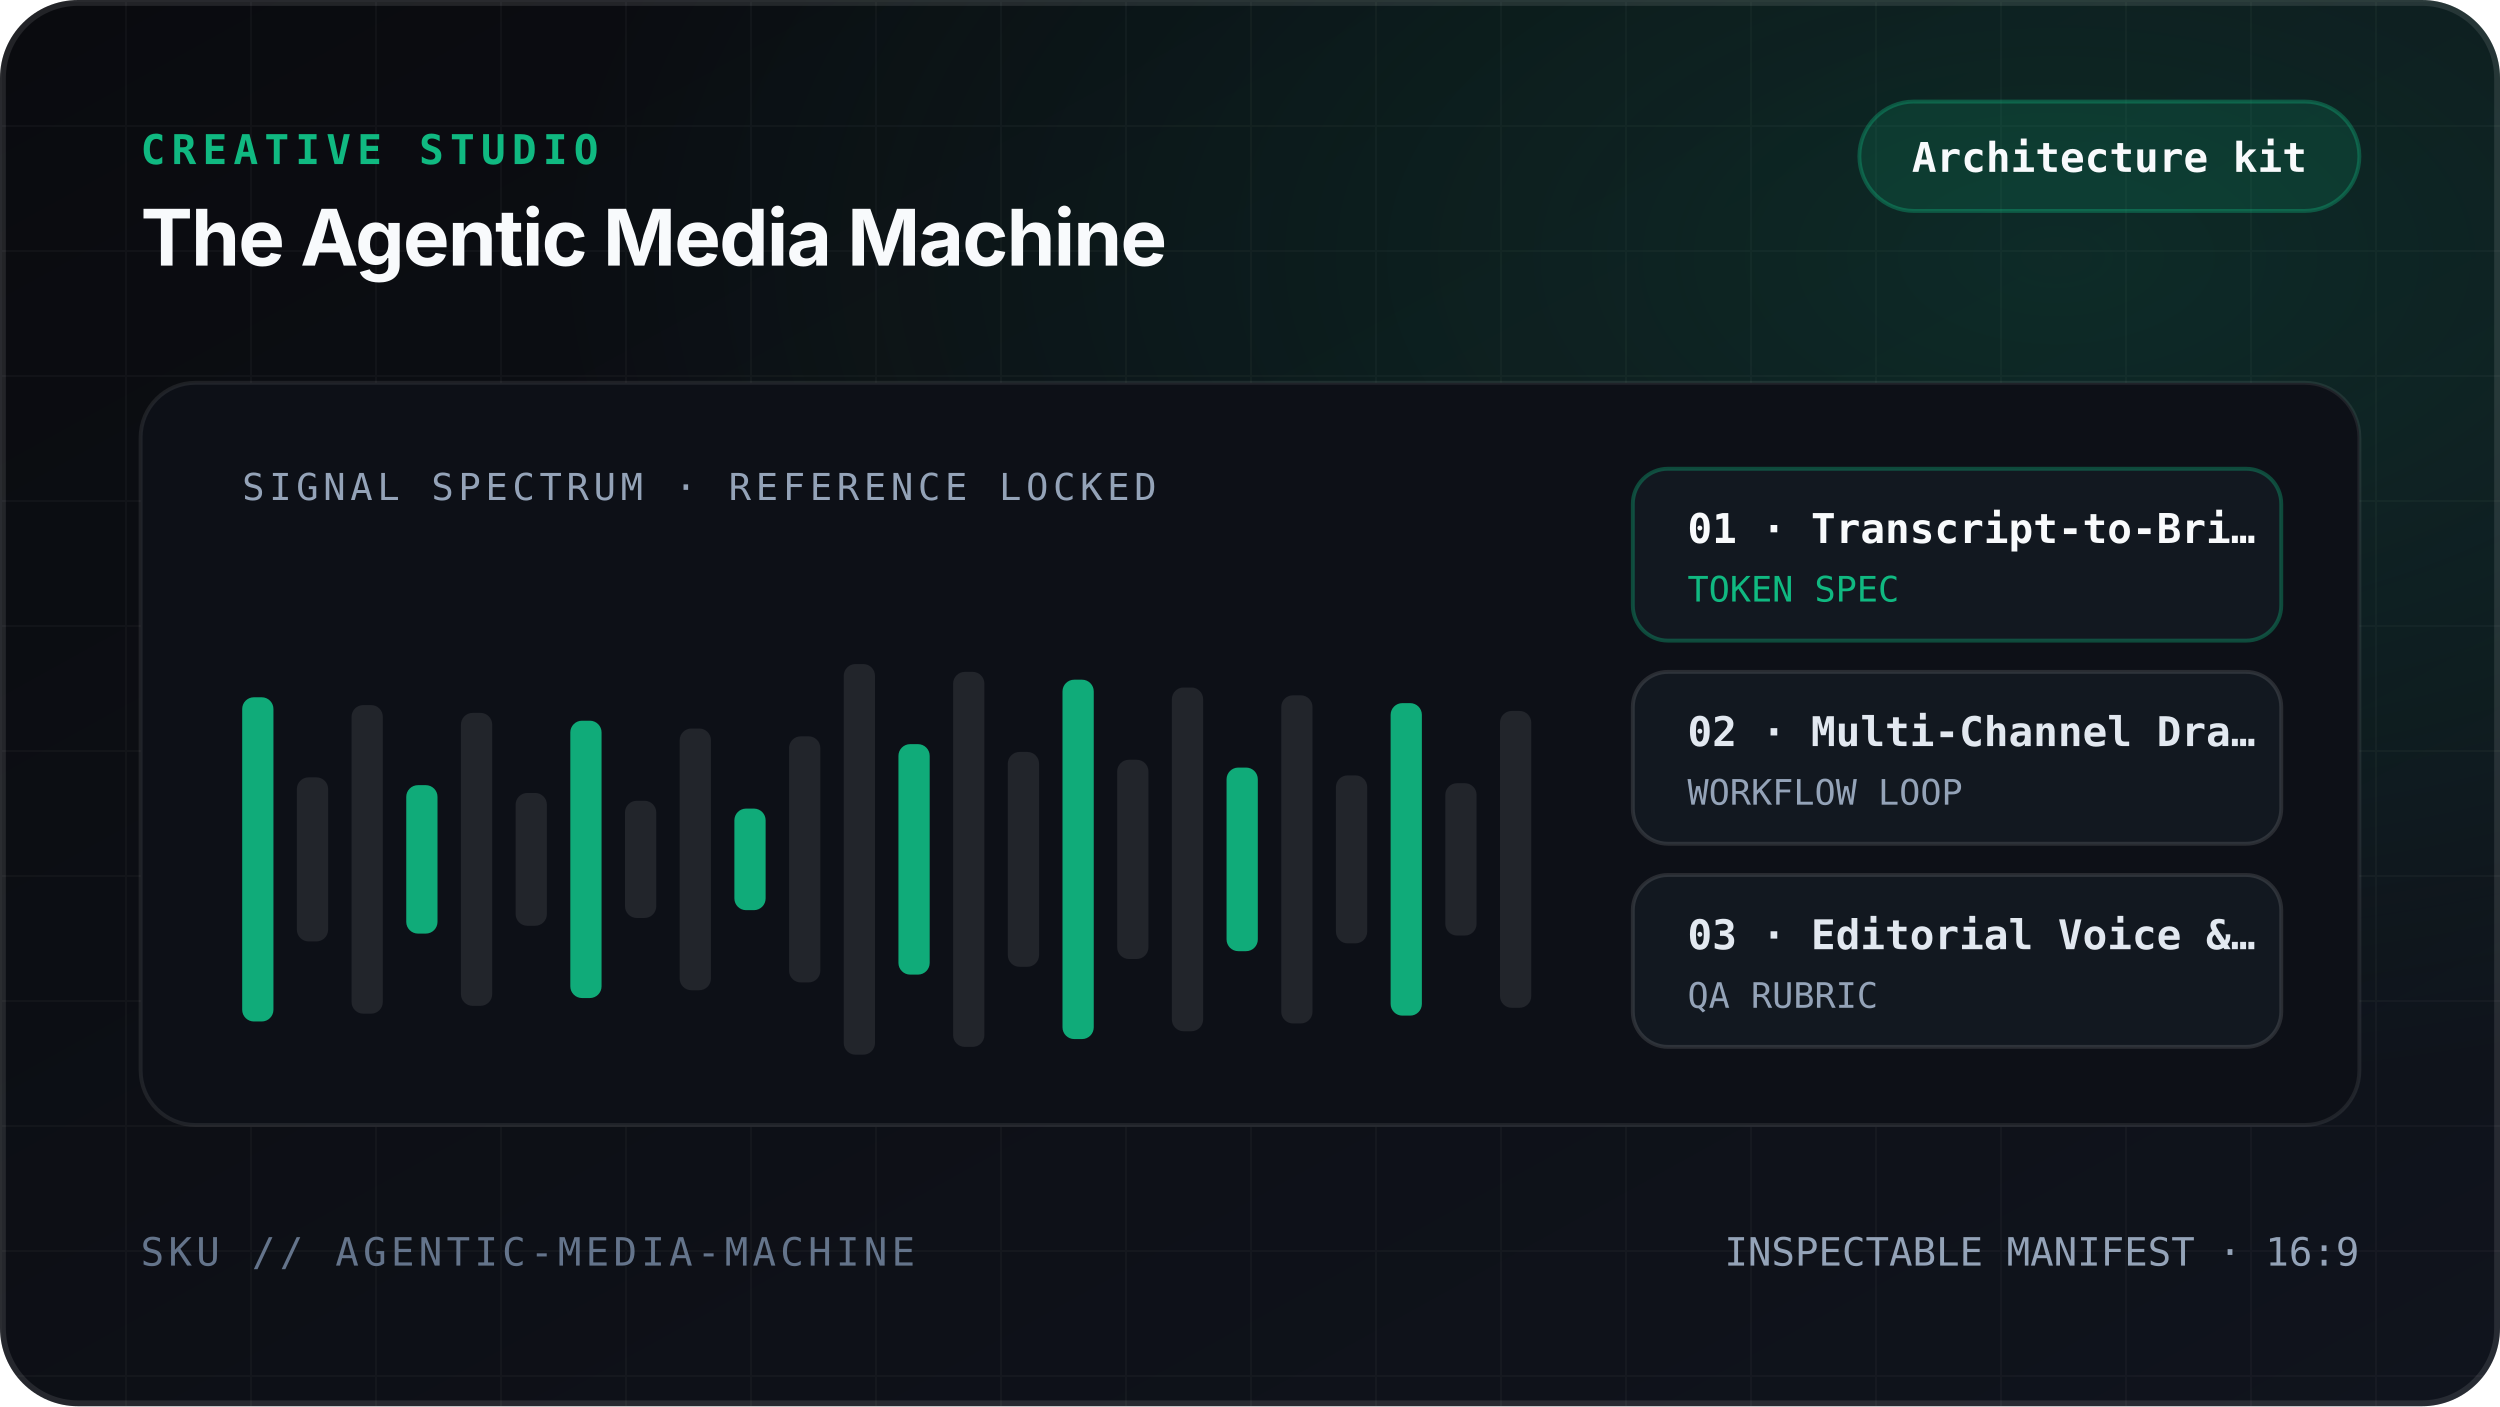
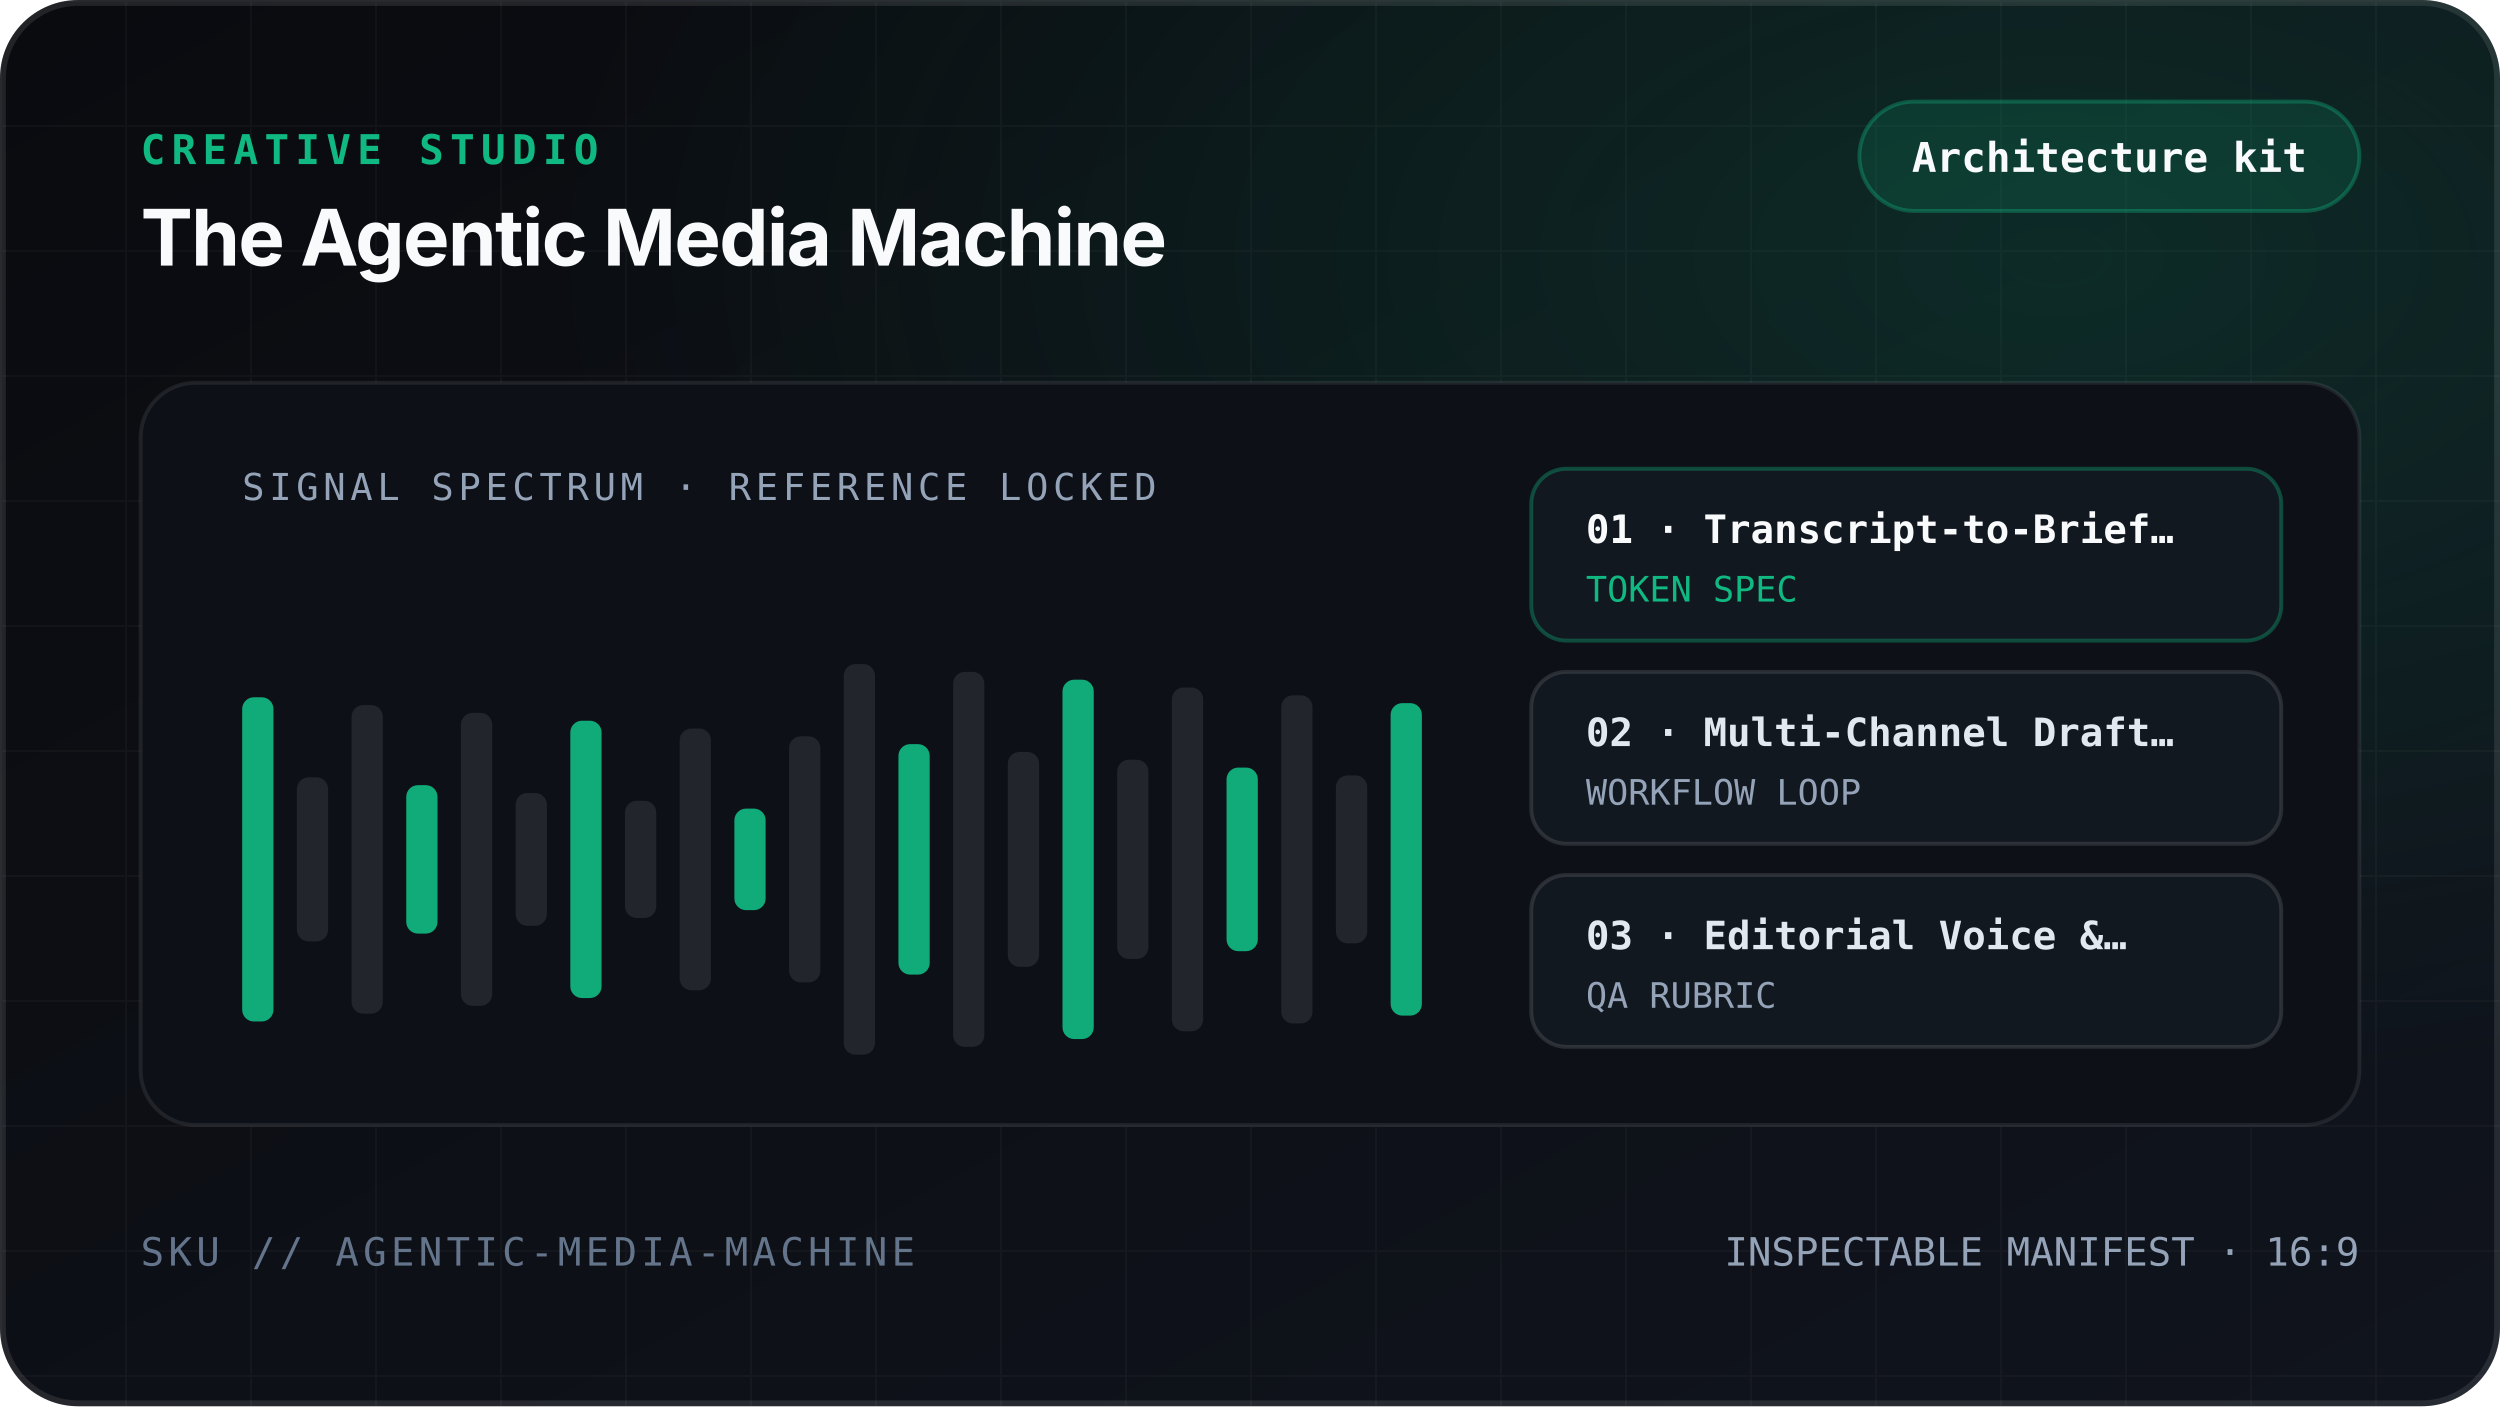
<svg xmlns="http://www.w3.org/2000/svg" viewBox="0 0 640 360" width="640" height="360" role="img" aria-labelledby="title-agentic-media-machine desc-agentic-media-machine">
  <defs>
    <linearGradient id="bg-agentic-media-machine" x1="0" y1="0" x2="1" y2="1">
      <stop offset="0%" stop-color="#0A0B0F" />
      <stop offset="100%" stop-color="#10141D" />
    </linearGradient>
    <radialGradient id="glow-agentic-media-machine" cx="82%" cy="18%" r="60%">
      <stop offset="0%" stop-color="#10B981" stop-opacity="0.16" />
      <stop offset="100%" stop-color="#10B981" stop-opacity="0" />
    </radialGradient>
    <pattern id="grid-agentic-media-machine" width="32" height="32" patternUnits="userSpaceOnUse">
      <path d="M 32 0 L 0 0 0 32" fill="none" stroke="rgba(255,255,255,0.028)" stroke-width="1" />
    </pattern>
  </defs>
  <rect width="640" height="360" rx="20" fill="url(#bg-agentic-media-machine)" />
  <rect width="640" height="360" rx="20" fill="url(#grid-agentic-media-machine)" />
  <rect width="640" height="360" rx="20" fill="url(#glow-agentic-media-machine)" />
  <rect x="0.75" y="0.75" width="638.5" height="358.5" rx="19.25" fill="none" stroke="rgba(255,255,255,0.10)" stroke-width="1.5" />
  <text x="36" y="42" fill="#10B981" font-family="ui-monospace, SFMono-Regular, Consolas, monospace" font-size="10.5" font-weight="600" letter-spacing="1.6">CREATIVE STUDIO</text>
  <text x="36" y="68" fill="#F8FAFC" font-family="ui-sans-serif, system-ui, -apple-system, sans-serif" font-size="20" font-weight="700" letter-spacing="-0.4">The Agentic Media Machine</text>
  <rect x="476" y="26" width="128" height="28" rx="14" fill="rgba(16, 185, 129, 0.14)" stroke="rgba(16, 185, 129, 0.34)" />
  <text x="540" y="44" text-anchor="middle" fill="#F8FAFC" font-family="ui-monospace, SFMono-Regular, Consolas, monospace" font-size="10.5" font-weight="600">Architecture kit</text>
  <g transform="translate(36, 98)">
    <rect x="0" y="0" width="568" height="190" rx="14" fill="#0D1017" stroke="rgba(255,255,255,0.08)" />
    <text x="26" y="30" fill="#94A3B8" font-family="ui-monospace, SFMono-Regular, Consolas, monospace" font-size="9.5" letter-spacing="1.2">SIGNAL SPECTRUM · REFERENCE LOCKED</text>
    <rect x="26" y="80.5" width="8" height="83" rx="3" fill="#10B981" opacity="0.92" />
    <rect x="40" y="101.0" width="8" height="42" rx="3" fill="rgba(255,255,255,0.16)" opacity="0.55" />
    <rect x="54" y="82.5" width="8" height="79" rx="3" fill="rgba(255,255,255,0.16)" opacity="0.55" />
    <rect x="68" y="103.0" width="8" height="38" rx="3" fill="#10B981" opacity="0.92" />
    <rect x="82" y="84.5" width="8" height="75" rx="3" fill="rgba(255,255,255,0.16)" opacity="0.55" />
    <rect x="96" y="105.0" width="8" height="34" rx="3" fill="rgba(255,255,255,0.16)" opacity="0.55" />
    <rect x="110" y="86.5" width="8" height="71" rx="3" fill="#10B981" opacity="0.92" />
    <rect x="124" y="107.0" width="8" height="30" rx="3" fill="rgba(255,255,255,0.16)" opacity="0.55" />
    <rect x="138" y="88.5" width="8" height="67" rx="3" fill="rgba(255,255,255,0.16)" opacity="0.55" />
    <rect x="152" y="109.0" width="8" height="26" rx="3" fill="#10B981" opacity="0.92" />
    <rect x="166" y="90.5" width="8" height="63" rx="3" fill="rgba(255,255,255,0.16)" opacity="0.55" />
    <rect x="180" y="72.0" width="8" height="100" rx="3" fill="rgba(255,255,255,0.16)" opacity="0.55" />
    <rect x="194" y="92.5" width="8" height="59" rx="3" fill="#10B981" opacity="0.92" />
    <rect x="208" y="74.0" width="8" height="96" rx="3" fill="rgba(255,255,255,0.16)" opacity="0.55" />
    <rect x="222" y="94.5" width="8" height="55" rx="3" fill="rgba(255,255,255,0.16)" opacity="0.55" />
    <rect x="236" y="76.0" width="8" height="92" rx="3" fill="#10B981" opacity="0.92" />
    <rect x="250" y="96.5" width="8" height="51" rx="3" fill="rgba(255,255,255,0.16)" opacity="0.55" />
    <rect x="264" y="78.0" width="8" height="88" rx="3" fill="rgba(255,255,255,0.16)" opacity="0.55" />
    <rect x="278" y="98.5" width="8" height="47" rx="3" fill="#10B981" opacity="0.92" />
    <rect x="292" y="80.0" width="8" height="84" rx="3" fill="rgba(255,255,255,0.16)" opacity="0.55" />
    <rect x="306" y="100.5" width="8" height="43" rx="3" fill="rgba(255,255,255,0.16)" opacity="0.55" />
    <rect x="320" y="82.0" width="8" height="80" rx="3" fill="#10B981" opacity="0.92" />
-     <rect x="334" y="102.5" width="8" height="39" rx="3" fill="rgba(255,255,255,0.16)" opacity="0.55" />
-     <rect x="348" y="84.0" width="8" height="76" rx="3" fill="rgba(255,255,255,0.16)" opacity="0.55" />
-     <rect x="382" y="22" width="166" height="44" rx="9" fill="#121820" stroke="rgba(16, 185, 129, 0.34)" />
-     <text x="396" y="41" fill="#F8FAFC" font-family="ui-monospace, SFMono-Regular, Consolas, monospace" font-size="10.5" font-weight="600">01 · Transcript-to-Bri…</text>
-     <text x="396" y="56" fill="#10B981" font-family="ui-monospace, SFMono-Regular, Consolas, monospace" font-size="9">TOKEN SPEC</text>
-     <rect x="382" y="74" width="166" height="44" rx="9" fill="#121820" stroke="rgba(255,255,255,0.12)" />
-     <text x="396" y="93" fill="#E2E8F0" font-family="ui-monospace, SFMono-Regular, Consolas, monospace" font-size="10.5" font-weight="600">02 · Multi-Channel Dra…</text>
-     <text x="396" y="108" fill="#94A3B8" font-family="ui-monospace, SFMono-Regular, Consolas, monospace" font-size="9">WORKFLOW LOOP</text>
-     <rect x="382" y="126" width="166" height="44" rx="9" fill="#121820" stroke="rgba(255,255,255,0.12)" />
-     <text x="396" y="145" fill="#E2E8F0" font-family="ui-monospace, SFMono-Regular, Consolas, monospace" font-size="10.5" font-weight="600">03 · Editorial Voice &amp;…</text>
-     <text x="396" y="160" fill="#94A3B8" font-family="ui-monospace, SFMono-Regular, Consolas, monospace" font-size="9">QA RUBRIC</text>
+     <rect x="356" y="22" width="192" height="44" rx="9" fill="#121820" stroke="rgba(16, 185, 129, 0.34)" />
+     <text x="370" y="41" fill="#F8FAFC" font-family="ui-monospace, SFMono-Regular, Consolas, monospace" font-size="10" font-weight="600">01 · Transcript-to-Brief…</text>
+     <text x="370" y="56" fill="#10B981" font-family="ui-monospace, SFMono-Regular, Consolas, monospace" font-size="9">TOKEN SPEC</text>
+     <rect x="356" y="74" width="192" height="44" rx="9" fill="#121820" stroke="rgba(255,255,255,0.12)" />
+     <text x="370" y="93" fill="#E2E8F0" font-family="ui-monospace, SFMono-Regular, Consolas, monospace" font-size="10" font-weight="600">02 · Multi-Channel Draft…</text>
+     <text x="370" y="108" fill="#94A3B8" font-family="ui-monospace, SFMono-Regular, Consolas, monospace" font-size="9">WORKFLOW LOOP</text>
+     <rect x="356" y="126" width="192" height="44" rx="9" fill="#121820" stroke="rgba(255,255,255,0.12)" />
+     <text x="370" y="145" fill="#E2E8F0" font-family="ui-monospace, SFMono-Regular, Consolas, monospace" font-size="10" font-weight="600">03 · Editorial Voice &amp;…</text>
+     <text x="370" y="160" fill="#94A3B8" font-family="ui-monospace, SFMono-Regular, Consolas, monospace" font-size="9">QA RUBRIC</text>
  </g>
  <text x="36" y="324" fill="#64748B" font-family="ui-monospace, SFMono-Regular, Consolas, monospace" font-size="10" letter-spacing="1.1">SKU // AGENTIC-MEDIA-MACHINE</text>
  <text x="604" y="324" text-anchor="end" fill="#94A3B8" font-family="ui-monospace, SFMono-Regular, Consolas, monospace" font-size="10">INSPECTABLE MANIFEST · 16:9</text>
</svg>
